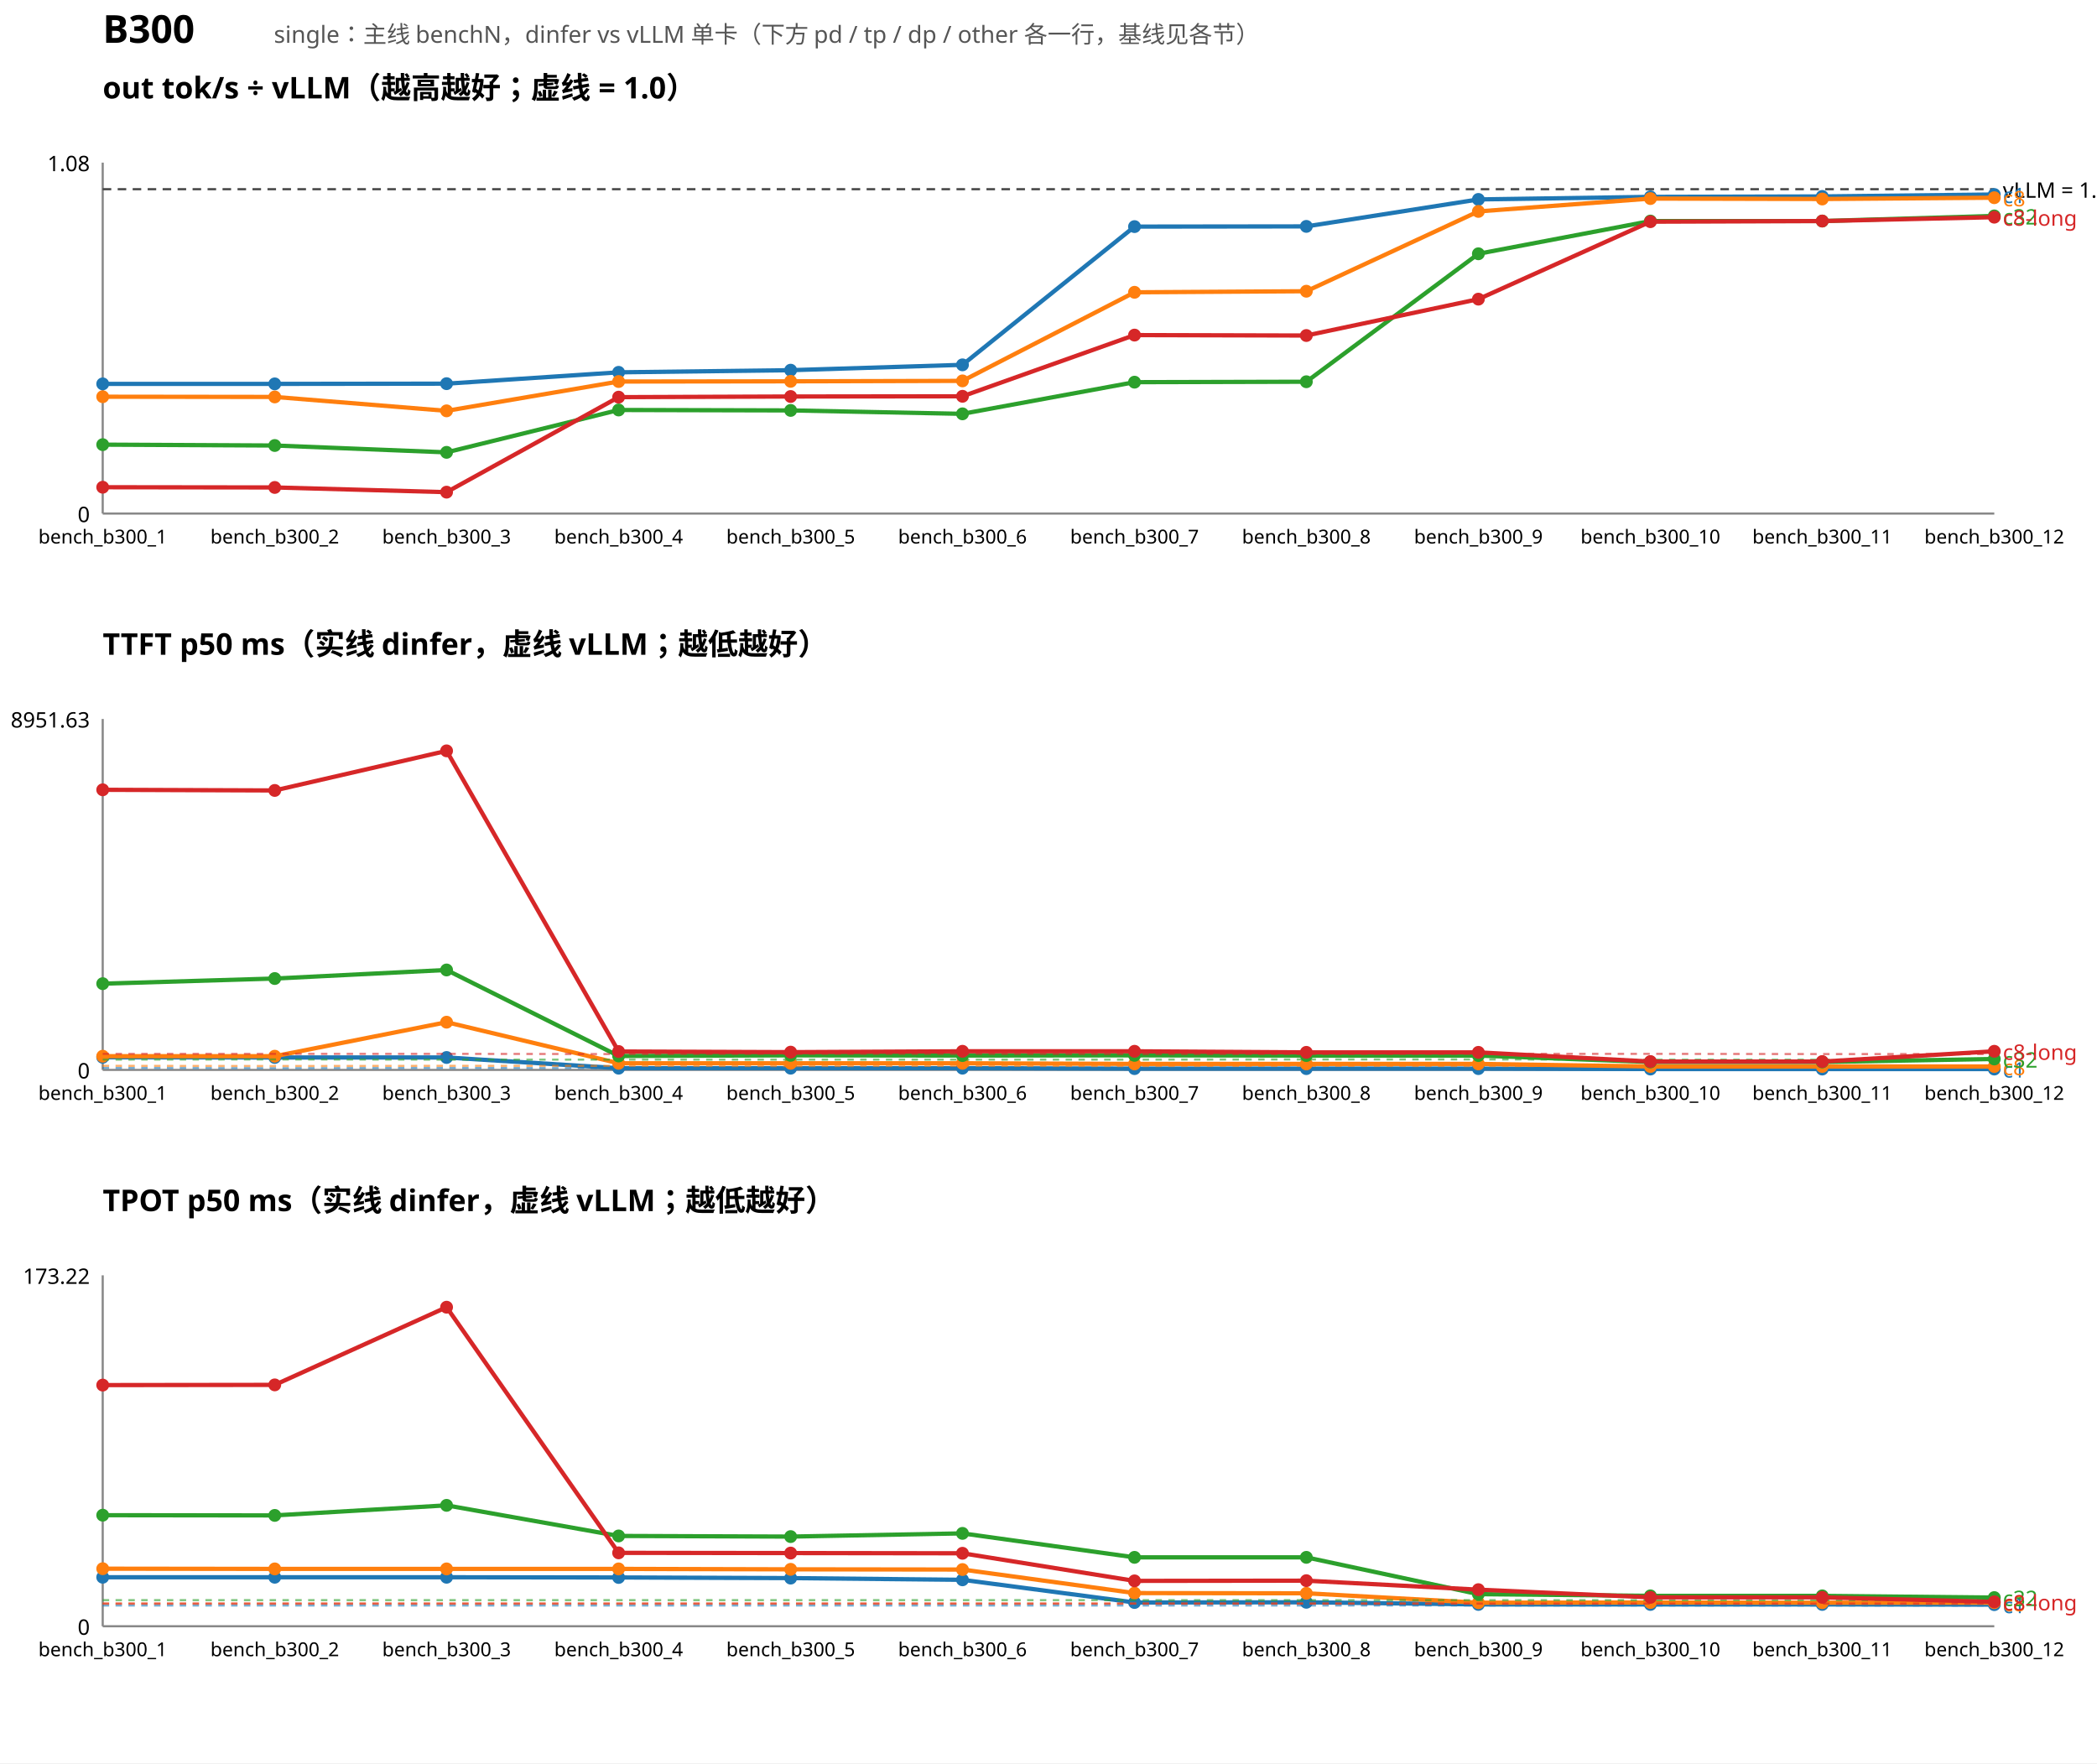
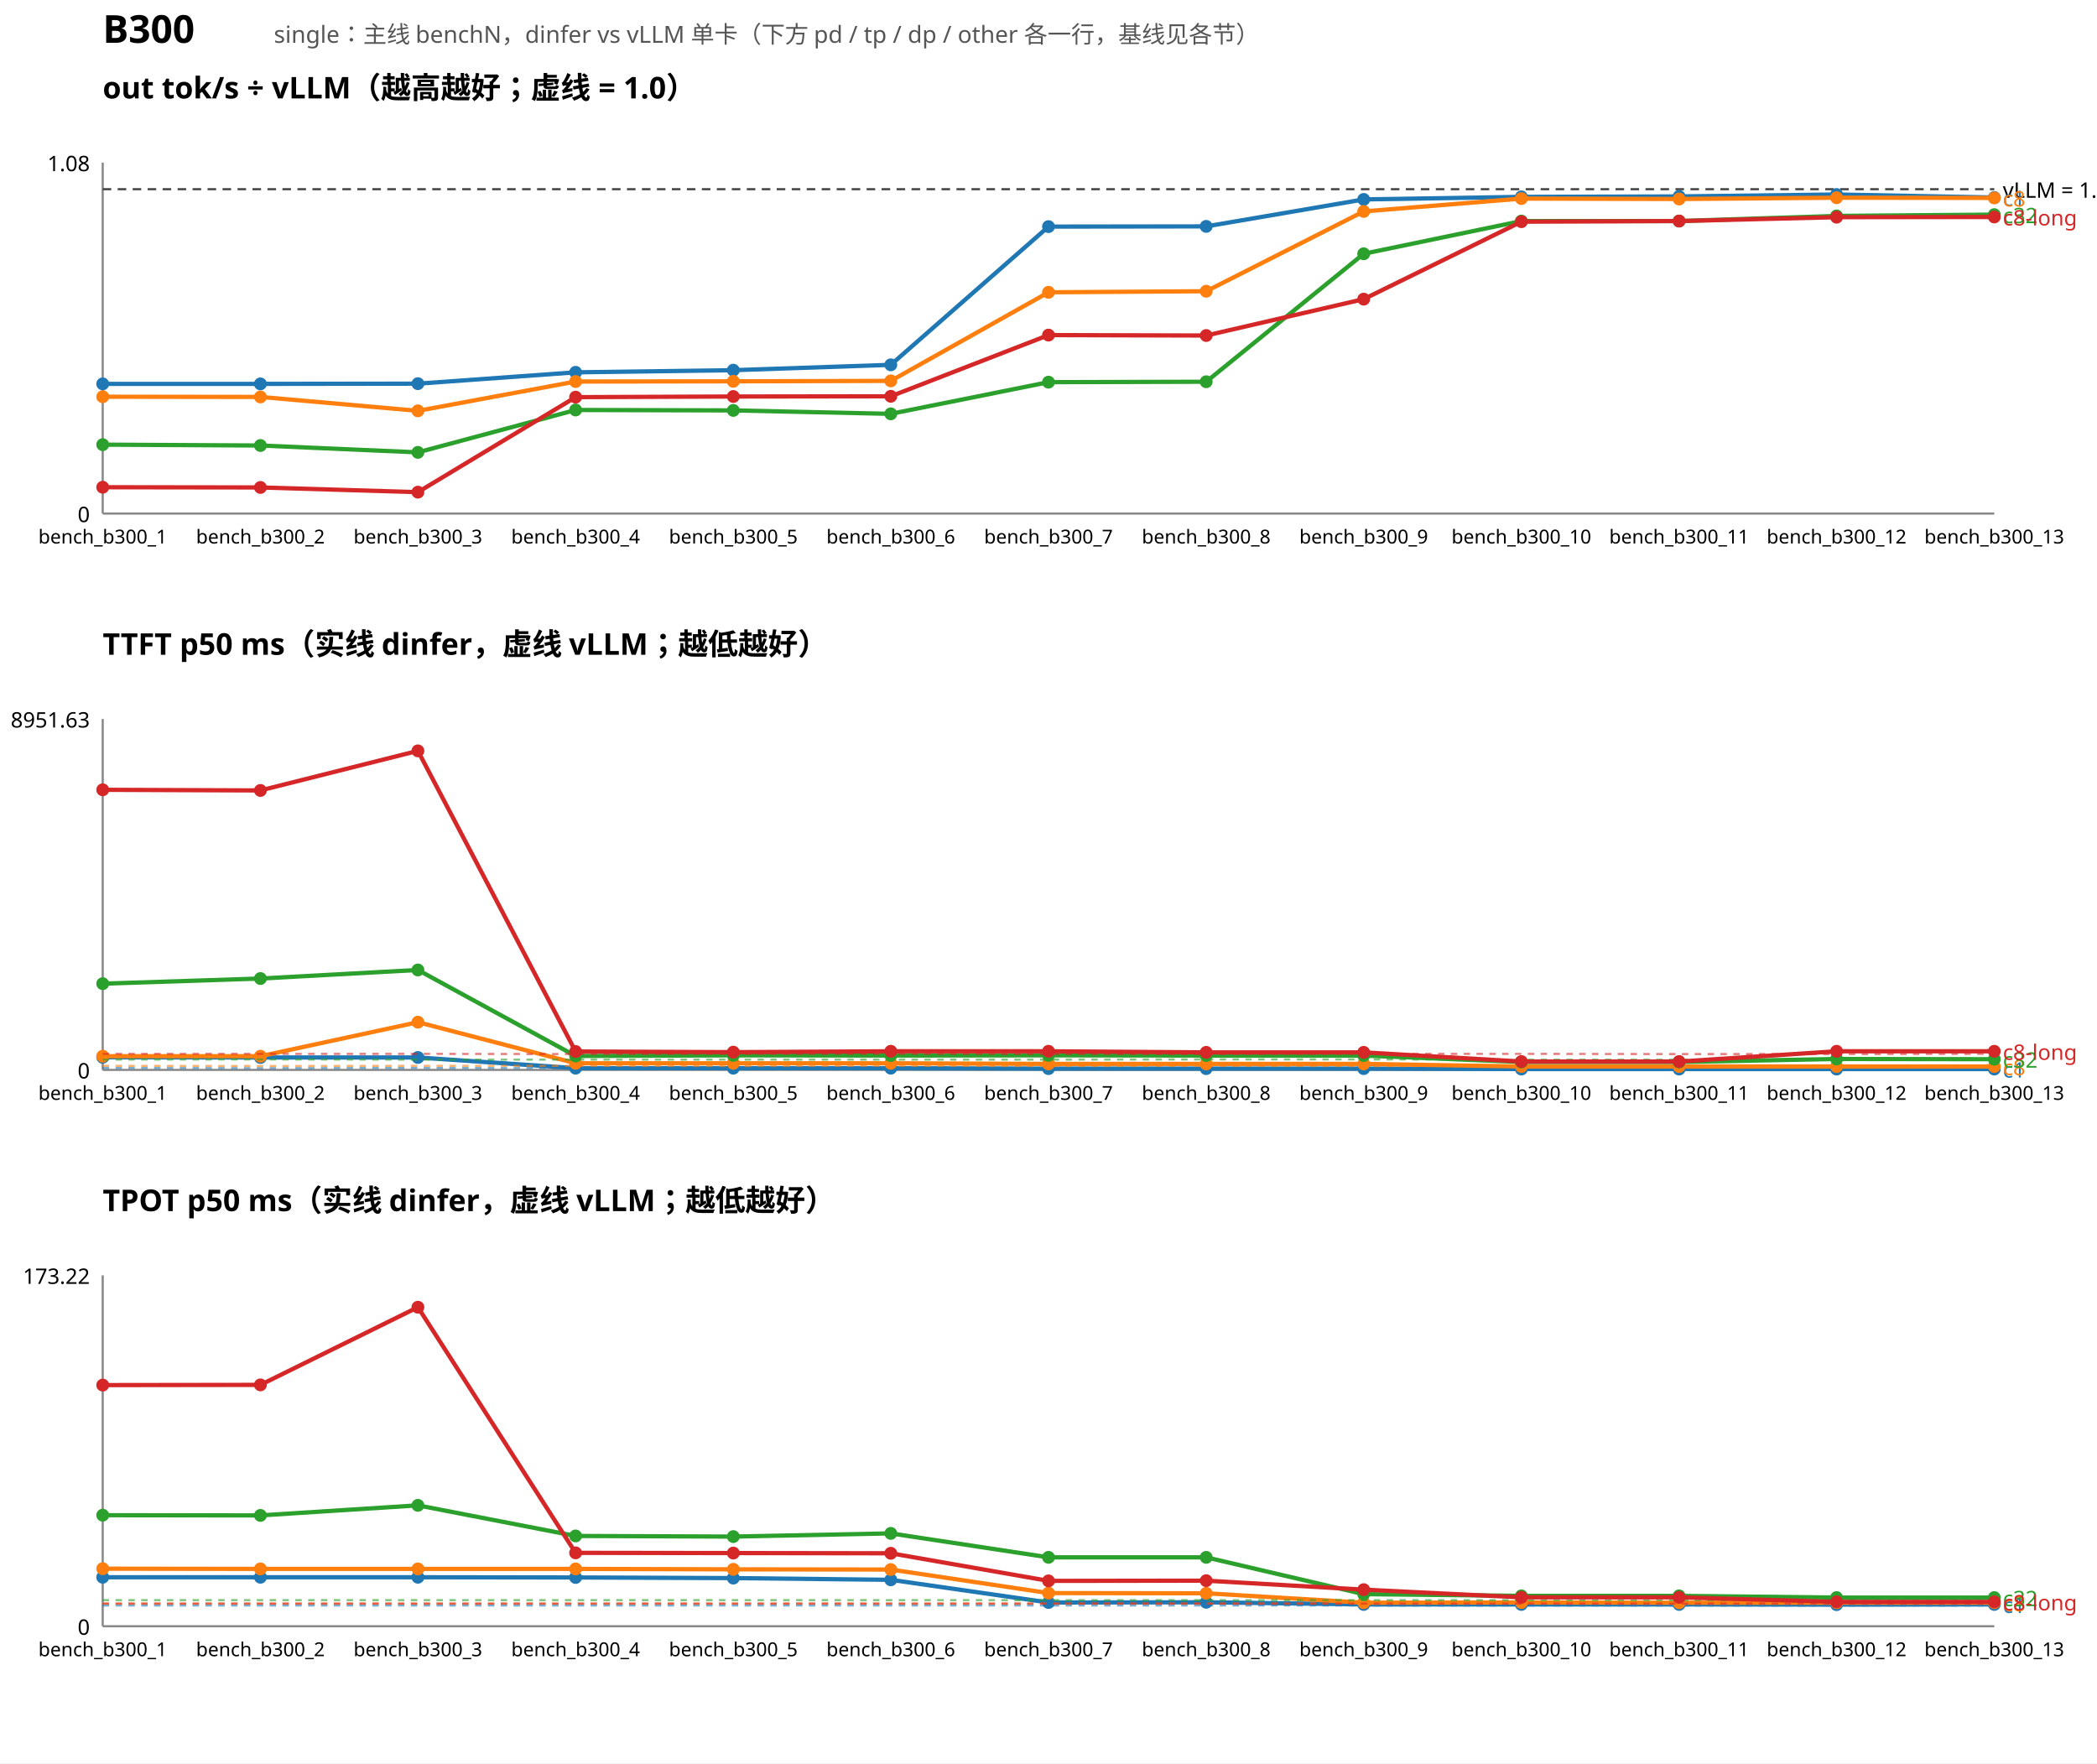
<svg xmlns="http://www.w3.org/2000/svg" width="980" height="824" font-family="sans-serif">
  <rect width="980" height="824" fill="white" />
  <text x="48" y="20" font-size="18" font-weight="bold">B300</text>
  <text x="128" y="20" font-size="11" fill="#555">single：主线 benchN，dinfer vs vLLM 单卡（下方 pd / tp / dp / other 各一行，基线见各节）</text>
  <text x="48" y="46" font-size="14" font-weight="bold">out tok/s ÷ vLLM（越高越好；虚线 = 1.0）</text>
  <line x1="48" y1="240.0" x2="932" y2="240.0" stroke="#888" />
  <line x1="48" y1="76" x2="48" y2="240.0" stroke="#888" />
  <text x="42" y="80" font-size="10" text-anchor="end">1.08</text>
  <text x="42" y="244.0" font-size="10" text-anchor="end">0</text>
  <line x1="48" y1="88.418" x2="932" y2="88.418" stroke="#444" stroke-dasharray="4 3" />
  <text x="936" y="92.418" font-size="10">vLLM = 1.0</text>
-   <polyline points="48.0,179.4 128.4,179.4 208.7,179.3 289.1,174.0 369.5,173.0 449.8,170.5 530.2,105.9 610.5,105.8 690.9,93.2 771.3,92.0 851.6,91.8 932.0,90.9" fill="none" stroke="#1f77b4" stroke-width="2" />
+   <polyline points="48.0,179.4 121.7,179.4 195.3,179.3 269.0,174.0 342.7,173.0 416.3,170.5 490.0,105.9 563.7,105.8 637.3,93.2 711.0,92.0 784.7,91.8 858.3,90.9 932.0,92.3" fill="none" stroke="#1f77b4" stroke-width="2" />
  <circle cx="48.0" cy="179.4" r="3" fill="#1f77b4" />
-   <circle cx="128.4" cy="179.4" r="3" fill="#1f77b4" />
-   <circle cx="208.7" cy="179.3" r="3" fill="#1f77b4" />
-   <circle cx="289.1" cy="174.0" r="3" fill="#1f77b4" />
-   <circle cx="369.5" cy="173.0" r="3" fill="#1f77b4" />
-   <circle cx="449.8" cy="170.5" r="3" fill="#1f77b4" />
-   <circle cx="530.2" cy="105.9" r="3" fill="#1f77b4" />
-   <circle cx="610.5" cy="105.8" r="3" fill="#1f77b4" />
-   <circle cx="690.9" cy="93.2" r="3" fill="#1f77b4" />
-   <circle cx="771.3" cy="92.0" r="3" fill="#1f77b4" />
-   <circle cx="851.6" cy="91.8" r="3" fill="#1f77b4" />
-   <circle cx="932.0" cy="90.9" r="3" fill="#1f77b4" />
-   <text x="936" y="94.909" font-size="10" fill="#1f77b4">c1</text>
-   <polyline points="48.0,185.4 128.4,185.5 208.7,192.0 289.1,178.3 369.5,178.2 449.8,178.0 530.2,136.6 610.5,136.1 690.9,98.8 771.3,92.8 851.6,93.0 932.0,92.4" fill="none" stroke="#ff7f0e" stroke-width="2" />
+   <circle cx="121.7" cy="179.4" r="3" fill="#1f77b4" />
+   <circle cx="195.3" cy="179.3" r="3" fill="#1f77b4" />
+   <circle cx="269.0" cy="174.0" r="3" fill="#1f77b4" />
+   <circle cx="342.7" cy="173.0" r="3" fill="#1f77b4" />
+   <circle cx="416.3" cy="170.5" r="3" fill="#1f77b4" />
+   <circle cx="490.0" cy="105.9" r="3" fill="#1f77b4" />
+   <circle cx="563.7" cy="105.8" r="3" fill="#1f77b4" />
+   <circle cx="637.3" cy="93.2" r="3" fill="#1f77b4" />
+   <circle cx="711.0" cy="92.0" r="3" fill="#1f77b4" />
+   <circle cx="784.7" cy="91.8" r="3" fill="#1f77b4" />
+   <circle cx="858.3" cy="90.9" r="3" fill="#1f77b4" />
+   <circle cx="932.0" cy="92.3" r="3" fill="#1f77b4" />
+   <text x="936" y="96.253" font-size="10" fill="#1f77b4">c1</text>
+   <polyline points="48.0,185.4 121.7,185.5 195.3,192.0 269.0,178.3 342.7,178.2 416.3,178.0 490.0,136.6 563.7,136.1 637.3,98.8 711.0,92.8 784.7,93.0 858.3,92.4 932.0,92.5" fill="none" stroke="#ff7f0e" stroke-width="2" />
  <circle cx="48.0" cy="185.4" r="3" fill="#ff7f0e" />
-   <circle cx="128.4" cy="185.5" r="3" fill="#ff7f0e" />
-   <circle cx="208.7" cy="192.0" r="3" fill="#ff7f0e" />
-   <circle cx="289.1" cy="178.3" r="3" fill="#ff7f0e" />
-   <circle cx="369.5" cy="178.2" r="3" fill="#ff7f0e" />
-   <circle cx="449.8" cy="178.0" r="3" fill="#ff7f0e" />
-   <circle cx="530.2" cy="136.6" r="3" fill="#ff7f0e" />
-   <circle cx="610.5" cy="136.1" r="3" fill="#ff7f0e" />
-   <circle cx="690.9" cy="98.8" r="3" fill="#ff7f0e" />
-   <circle cx="771.3" cy="92.8" r="3" fill="#ff7f0e" />
-   <circle cx="851.6" cy="93.0" r="3" fill="#ff7f0e" />
-   <circle cx="932.0" cy="92.4" r="3" fill="#ff7f0e" />
-   <text x="936" y="96.414" font-size="10" fill="#ff7f0e">c8</text>
-   <polyline points="48.0,207.8 128.4,208.2 208.7,211.4 289.1,191.6 369.5,191.8 449.8,193.4 530.2,178.6 610.5,178.4 690.9,118.6 771.3,103.3 851.6,103.3 932.0,100.9" fill="none" stroke="#2ca02c" stroke-width="2" />
+   <circle cx="121.7" cy="185.5" r="3" fill="#ff7f0e" />
+   <circle cx="195.3" cy="192.0" r="3" fill="#ff7f0e" />
+   <circle cx="269.0" cy="178.3" r="3" fill="#ff7f0e" />
+   <circle cx="342.7" cy="178.2" r="3" fill="#ff7f0e" />
+   <circle cx="416.3" cy="178.0" r="3" fill="#ff7f0e" />
+   <circle cx="490.0" cy="136.6" r="3" fill="#ff7f0e" />
+   <circle cx="563.7" cy="136.1" r="3" fill="#ff7f0e" />
+   <circle cx="637.3" cy="98.8" r="3" fill="#ff7f0e" />
+   <circle cx="711.0" cy="92.8" r="3" fill="#ff7f0e" />
+   <circle cx="784.7" cy="93.0" r="3" fill="#ff7f0e" />
+   <circle cx="858.3" cy="92.4" r="3" fill="#ff7f0e" />
+   <circle cx="932.0" cy="92.5" r="3" fill="#ff7f0e" />
+   <text x="936" y="96.524" font-size="10" fill="#ff7f0e">c8</text>
+   <polyline points="48.0,207.8 121.7,208.2 195.3,211.4 269.0,191.6 342.7,191.8 416.3,193.4 490.0,178.6 563.7,178.4 637.3,118.6 711.0,103.3 784.7,103.3 858.3,100.9 932.0,100.3" fill="none" stroke="#2ca02c" stroke-width="2" />
  <circle cx="48.0" cy="207.8" r="3" fill="#2ca02c" />
-   <circle cx="128.4" cy="208.2" r="3" fill="#2ca02c" />
-   <circle cx="208.7" cy="211.4" r="3" fill="#2ca02c" />
-   <circle cx="289.1" cy="191.6" r="3" fill="#2ca02c" />
-   <circle cx="369.5" cy="191.8" r="3" fill="#2ca02c" />
-   <circle cx="449.8" cy="193.4" r="3" fill="#2ca02c" />
-   <circle cx="530.2" cy="178.6" r="3" fill="#2ca02c" />
-   <circle cx="610.5" cy="178.4" r="3" fill="#2ca02c" />
-   <circle cx="690.9" cy="118.6" r="3" fill="#2ca02c" />
-   <circle cx="771.3" cy="103.3" r="3" fill="#2ca02c" />
-   <circle cx="851.6" cy="103.3" r="3" fill="#2ca02c" />
-   <circle cx="932.0" cy="100.9" r="3" fill="#2ca02c" />
-   <text x="936" y="104.928" font-size="10" fill="#2ca02c">c32</text>
-   <polyline points="48.0,227.7 128.4,227.8 208.7,230.0 289.1,185.6 369.5,185.3 449.8,185.2 530.2,156.6 610.5,156.8 690.9,139.8 771.3,103.6 851.6,103.3 932.0,101.5" fill="none" stroke="#d62728" stroke-width="2" />
+   <circle cx="121.7" cy="208.2" r="3" fill="#2ca02c" />
+   <circle cx="195.3" cy="211.4" r="3" fill="#2ca02c" />
+   <circle cx="269.0" cy="191.6" r="3" fill="#2ca02c" />
+   <circle cx="342.7" cy="191.8" r="3" fill="#2ca02c" />
+   <circle cx="416.3" cy="193.4" r="3" fill="#2ca02c" />
+   <circle cx="490.0" cy="178.6" r="3" fill="#2ca02c" />
+   <circle cx="563.7" cy="178.4" r="3" fill="#2ca02c" />
+   <circle cx="637.3" cy="118.6" r="3" fill="#2ca02c" />
+   <circle cx="711.0" cy="103.3" r="3" fill="#2ca02c" />
+   <circle cx="784.7" cy="103.3" r="3" fill="#2ca02c" />
+   <circle cx="858.3" cy="100.9" r="3" fill="#2ca02c" />
+   <circle cx="932.0" cy="100.3" r="3" fill="#2ca02c" />
+   <text x="936" y="104.292" font-size="10" fill="#2ca02c">c32</text>
+   <polyline points="48.0,227.7 121.7,227.8 195.3,230.0 269.0,185.6 342.7,185.3 416.3,185.2 490.0,156.6 563.7,156.8 637.3,139.8 711.0,103.6 784.7,103.3 858.3,101.5 932.0,101.4" fill="none" stroke="#d62728" stroke-width="2" />
  <circle cx="48.0" cy="227.7" r="3" fill="#d62728" />
-   <circle cx="128.4" cy="227.8" r="3" fill="#d62728" />
-   <circle cx="208.7" cy="230.0" r="3" fill="#d62728" />
-   <circle cx="289.1" cy="185.6" r="3" fill="#d62728" />
-   <circle cx="369.5" cy="185.3" r="3" fill="#d62728" />
-   <circle cx="449.8" cy="185.2" r="3" fill="#d62728" />
-   <circle cx="530.2" cy="156.6" r="3" fill="#d62728" />
-   <circle cx="610.5" cy="156.8" r="3" fill="#d62728" />
-   <circle cx="690.9" cy="139.8" r="3" fill="#d62728" />
-   <circle cx="771.3" cy="103.6" r="3" fill="#d62728" />
-   <circle cx="851.6" cy="103.3" r="3" fill="#d62728" />
-   <circle cx="932.0" cy="101.5" r="3" fill="#d62728" />
-   <text x="936" y="105.492" font-size="10" fill="#d62728">c8-long</text>
+   <circle cx="121.7" cy="227.8" r="3" fill="#d62728" />
+   <circle cx="195.3" cy="230.0" r="3" fill="#d62728" />
+   <circle cx="269.0" cy="185.6" r="3" fill="#d62728" />
+   <circle cx="342.7" cy="185.3" r="3" fill="#d62728" />
+   <circle cx="416.3" cy="185.2" r="3" fill="#d62728" />
+   <circle cx="490.0" cy="156.6" r="3" fill="#d62728" />
+   <circle cx="563.7" cy="156.8" r="3" fill="#d62728" />
+   <circle cx="637.3" cy="139.8" r="3" fill="#d62728" />
+   <circle cx="711.0" cy="103.6" r="3" fill="#d62728" />
+   <circle cx="784.7" cy="103.3" r="3" fill="#d62728" />
+   <circle cx="858.3" cy="101.5" r="3" fill="#d62728" />
+   <circle cx="932.0" cy="101.4" r="3" fill="#d62728" />
+   <text x="936" y="105.356" font-size="10" fill="#d62728">c8-long</text>
  <text x="48.0" y="254.0" font-size="9" text-anchor="middle">bench_b300_1</text>
-   <text x="128.4" y="254.0" font-size="9" text-anchor="middle">bench_b300_2</text>
-   <text x="208.7" y="254.0" font-size="9" text-anchor="middle">bench_b300_3</text>
-   <text x="289.1" y="254.0" font-size="9" text-anchor="middle">bench_b300_4</text>
-   <text x="369.5" y="254.0" font-size="9" text-anchor="middle">bench_b300_5</text>
-   <text x="449.8" y="254.0" font-size="9" text-anchor="middle">bench_b300_6</text>
-   <text x="530.2" y="254.0" font-size="9" text-anchor="middle">bench_b300_7</text>
-   <text x="610.5" y="254.0" font-size="9" text-anchor="middle">bench_b300_8</text>
-   <text x="690.9" y="254.0" font-size="9" text-anchor="middle">bench_b300_9</text>
-   <text x="771.3" y="254.0" font-size="9" text-anchor="middle">bench_b300_10</text>
-   <text x="851.6" y="254.0" font-size="9" text-anchor="middle">bench_b300_11</text>
-   <text x="932.0" y="254.0" font-size="9" text-anchor="middle">bench_b300_12</text>
+   <text x="121.7" y="254.0" font-size="9" text-anchor="middle">bench_b300_2</text>
+   <text x="195.3" y="254.0" font-size="9" text-anchor="middle">bench_b300_3</text>
+   <text x="269.0" y="254.0" font-size="9" text-anchor="middle">bench_b300_4</text>
+   <text x="342.7" y="254.0" font-size="9" text-anchor="middle">bench_b300_5</text>
+   <text x="416.3" y="254.0" font-size="9" text-anchor="middle">bench_b300_6</text>
+   <text x="490.0" y="254.0" font-size="9" text-anchor="middle">bench_b300_7</text>
+   <text x="563.7" y="254.0" font-size="9" text-anchor="middle">bench_b300_8</text>
+   <text x="637.3" y="254.0" font-size="9" text-anchor="middle">bench_b300_9</text>
+   <text x="711.0" y="254.0" font-size="9" text-anchor="middle">bench_b300_10</text>
+   <text x="784.7" y="254.0" font-size="9" text-anchor="middle">bench_b300_11</text>
+   <text x="858.3" y="254.0" font-size="9" text-anchor="middle">bench_b300_12</text>
+   <text x="932.0" y="254.0" font-size="9" text-anchor="middle">bench_b300_13</text>
  <text x="48" y="306" font-size="14" font-weight="bold">TTFT p50 ms（实线 dinfer，虚线 vLLM；越低越好）</text>
  <line x1="48" y1="500.0" x2="932" y2="500.0" stroke="#888" />
  <line x1="48" y1="336" x2="48" y2="500.0" stroke="#888" />
  <text x="42" y="340" font-size="10" text-anchor="end">8951.63</text>
  <text x="42" y="504.0" font-size="10" text-anchor="end">0</text>
-   <polyline points="48.0,494.1 128.4,494.2 208.7,494.2 289.1,499.2 369.5,499.2 449.8,499.2 530.2,499.4 610.5,499.4 690.9,499.4 771.3,499.6 851.6,499.6 932.0,499.6" fill="none" stroke="#1f77b4" stroke-width="2" />
+   <polyline points="48.0,494.1 121.7,494.2 195.3,494.2 269.0,499.2 342.7,499.2 416.3,499.2 490.0,499.4 563.7,499.4 637.3,499.4 711.0,499.6 784.7,499.6 858.3,499.6 932.0,499.6" fill="none" stroke="#1f77b4" stroke-width="2" />
  <circle cx="48.0" cy="494.1" r="3" fill="#1f77b4" />
-   <circle cx="128.4" cy="494.2" r="3" fill="#1f77b4" />
-   <circle cx="208.7" cy="494.2" r="3" fill="#1f77b4" />
-   <circle cx="289.1" cy="499.2" r="3" fill="#1f77b4" />
-   <circle cx="369.5" cy="499.2" r="3" fill="#1f77b4" />
-   <circle cx="449.8" cy="499.2" r="3" fill="#1f77b4" />
-   <circle cx="530.2" cy="499.4" r="3" fill="#1f77b4" />
-   <circle cx="610.5" cy="499.4" r="3" fill="#1f77b4" />
-   <circle cx="690.9" cy="499.4" r="3" fill="#1f77b4" />
-   <circle cx="771.3" cy="499.6" r="3" fill="#1f77b4" />
-   <circle cx="851.6" cy="499.6" r="3" fill="#1f77b4" />
+   <circle cx="121.7" cy="494.2" r="3" fill="#1f77b4" />
+   <circle cx="195.3" cy="494.2" r="3" fill="#1f77b4" />
+   <circle cx="269.0" cy="499.2" r="3" fill="#1f77b4" />
+   <circle cx="342.7" cy="499.2" r="3" fill="#1f77b4" />
+   <circle cx="416.3" cy="499.2" r="3" fill="#1f77b4" />
+   <circle cx="490.0" cy="499.4" r="3" fill="#1f77b4" />
+   <circle cx="563.7" cy="499.4" r="3" fill="#1f77b4" />
+   <circle cx="637.3" cy="499.4" r="3" fill="#1f77b4" />
+   <circle cx="711.0" cy="499.6" r="3" fill="#1f77b4" />
+   <circle cx="784.7" cy="499.6" r="3" fill="#1f77b4" />
+   <circle cx="858.3" cy="499.6" r="3" fill="#1f77b4" />
  <circle cx="932.0" cy="499.6" r="3" fill="#1f77b4" />
-   <polyline points="48.0,499.1 128.4,499.2 208.7,499.1 289.1,499.2 369.5,499.2 449.8,499.1 530.2,499.2 610.5,499.1 690.9,499.1 771.3,499.1 851.6,499.1 932.0,499.1" fill="none" stroke="#1f77b4" stroke-width="1" stroke-dasharray="3 3" opacity="0.6" />
-   <text x="936" y="503.588" font-size="10" fill="#1f77b4">c1</text>
-   <polyline points="48.0,493.6 128.4,493.6 208.7,477.7 289.1,496.9 369.5,496.9 449.8,496.9 530.2,497.2 610.5,497.2 690.9,497.2 771.3,498.4 851.6,498.4 932.0,498.4" fill="none" stroke="#ff7f0e" stroke-width="2" />
+   <polyline points="48.0,499.1 121.7,499.2 195.3,499.1 269.0,499.2 342.7,499.2 416.3,499.1 490.0,499.2 563.7,499.1 637.3,499.1 711.0,499.1 784.7,499.1 858.3,499.1 932.0,499.1" fill="none" stroke="#1f77b4" stroke-width="1" stroke-dasharray="3 3" opacity="0.6" />
+   <text x="936" y="503.595" font-size="10" fill="#1f77b4">c1</text>
+   <polyline points="48.0,493.6 121.7,493.6 195.3,477.7 269.0,496.9 342.7,496.9 416.3,496.9 490.0,497.2 563.7,497.2 637.3,497.2 711.0,498.4 784.7,498.4 858.3,498.4 932.0,498.4" fill="none" stroke="#ff7f0e" stroke-width="2" />
  <circle cx="48.0" cy="493.6" r="3" fill="#ff7f0e" />
-   <circle cx="128.4" cy="493.6" r="3" fill="#ff7f0e" />
-   <circle cx="208.7" cy="477.7" r="3" fill="#ff7f0e" />
-   <circle cx="289.1" cy="496.9" r="3" fill="#ff7f0e" />
-   <circle cx="369.5" cy="496.9" r="3" fill="#ff7f0e" />
-   <circle cx="449.8" cy="496.9" r="3" fill="#ff7f0e" />
-   <circle cx="530.2" cy="497.2" r="3" fill="#ff7f0e" />
-   <circle cx="610.5" cy="497.2" r="3" fill="#ff7f0e" />
-   <circle cx="690.9" cy="497.2" r="3" fill="#ff7f0e" />
-   <circle cx="771.3" cy="498.4" r="3" fill="#ff7f0e" />
-   <circle cx="851.6" cy="498.4" r="3" fill="#ff7f0e" />
+   <circle cx="121.7" cy="493.6" r="3" fill="#ff7f0e" />
+   <circle cx="195.3" cy="477.7" r="3" fill="#ff7f0e" />
+   <circle cx="269.0" cy="496.9" r="3" fill="#ff7f0e" />
+   <circle cx="342.7" cy="496.9" r="3" fill="#ff7f0e" />
+   <circle cx="416.3" cy="496.9" r="3" fill="#ff7f0e" />
+   <circle cx="490.0" cy="497.2" r="3" fill="#ff7f0e" />
+   <circle cx="563.7" cy="497.2" r="3" fill="#ff7f0e" />
+   <circle cx="637.3" cy="497.2" r="3" fill="#ff7f0e" />
+   <circle cx="711.0" cy="498.4" r="3" fill="#ff7f0e" />
+   <circle cx="784.7" cy="498.4" r="3" fill="#ff7f0e" />
+   <circle cx="858.3" cy="498.4" r="3" fill="#ff7f0e" />
  <circle cx="932.0" cy="498.4" r="3" fill="#ff7f0e" />
-   <polyline points="48.0,498.1 128.4,498.2 208.7,498.1 289.1,498.1 369.5,498.2 449.8,498.1 530.2,498.2 610.5,498.1 690.9,498.2 771.3,498.1 851.6,498.2 932.0,498.2" fill="none" stroke="#ff7f0e" stroke-width="1" stroke-dasharray="3 3" opacity="0.6" />
-   <text x="936" y="502.448" font-size="10" fill="#ff7f0e">c8</text>
-   <polyline points="48.0,459.7 128.4,457.3 208.7,453.3 289.1,493.5 369.5,493.2 449.8,493.3 530.2,493.2 610.5,493.3 690.9,493.3 771.3,496.3 851.6,496.3 932.0,494.9" fill="none" stroke="#2ca02c" stroke-width="2" />
+   <polyline points="48.0,498.1 121.7,498.2 195.3,498.1 269.0,498.1 342.7,498.2 416.3,498.1 490.0,498.2 563.7,498.1 637.3,498.2 711.0,498.1 784.7,498.2 858.3,498.2 932.0,498.2" fill="none" stroke="#ff7f0e" stroke-width="1" stroke-dasharray="3 3" opacity="0.6" />
+   <text x="936" y="502.45" font-size="10" fill="#ff7f0e">c8</text>
+   <polyline points="48.0,459.7 121.7,457.3 195.3,453.3 269.0,493.5 342.7,493.2 416.3,493.3 490.0,493.2 563.7,493.3 637.3,493.3 711.0,496.3 784.7,496.3 858.3,494.9 932.0,495.0" fill="none" stroke="#2ca02c" stroke-width="2" />
  <circle cx="48.0" cy="459.7" r="3" fill="#2ca02c" />
-   <circle cx="128.4" cy="457.3" r="3" fill="#2ca02c" />
-   <circle cx="208.7" cy="453.3" r="3" fill="#2ca02c" />
-   <circle cx="289.1" cy="493.5" r="3" fill="#2ca02c" />
-   <circle cx="369.5" cy="493.2" r="3" fill="#2ca02c" />
-   <circle cx="449.8" cy="493.3" r="3" fill="#2ca02c" />
-   <circle cx="530.2" cy="493.2" r="3" fill="#2ca02c" />
-   <circle cx="610.5" cy="493.3" r="3" fill="#2ca02c" />
-   <circle cx="690.9" cy="493.3" r="3" fill="#2ca02c" />
-   <circle cx="771.3" cy="496.3" r="3" fill="#2ca02c" />
-   <circle cx="851.6" cy="496.3" r="3" fill="#2ca02c" />
-   <circle cx="932.0" cy="494.9" r="3" fill="#2ca02c" />
-   <polyline points="48.0,495.2 128.4,495.1 208.7,495.2 289.1,495.2 369.5,495.2 449.8,495.2 530.2,495.2 610.5,495.1 690.9,495.1 771.3,495.2 851.6,495.2 932.0,495.1" fill="none" stroke="#2ca02c" stroke-width="1" stroke-dasharray="3 3" opacity="0.6" />
-   <text x="936" y="498.937" font-size="10" fill="#2ca02c">c32</text>
-   <polyline points="48.0,369.1 128.4,369.4 208.7,350.9 289.1,491.4 369.5,491.7 449.8,491.3 530.2,491.3 610.5,491.8 690.9,491.8 771.3,496.1 851.6,496.1 932.0,491.3" fill="none" stroke="#d62728" stroke-width="2" />
+   <circle cx="121.7" cy="457.3" r="3" fill="#2ca02c" />
+   <circle cx="195.3" cy="453.3" r="3" fill="#2ca02c" />
+   <circle cx="269.0" cy="493.5" r="3" fill="#2ca02c" />
+   <circle cx="342.7" cy="493.2" r="3" fill="#2ca02c" />
+   <circle cx="416.3" cy="493.3" r="3" fill="#2ca02c" />
+   <circle cx="490.0" cy="493.2" r="3" fill="#2ca02c" />
+   <circle cx="563.7" cy="493.3" r="3" fill="#2ca02c" />
+   <circle cx="637.3" cy="493.3" r="3" fill="#2ca02c" />
+   <circle cx="711.0" cy="496.3" r="3" fill="#2ca02c" />
+   <circle cx="784.7" cy="496.3" r="3" fill="#2ca02c" />
+   <circle cx="858.3" cy="494.9" r="3" fill="#2ca02c" />
+   <circle cx="932.0" cy="495.0" r="3" fill="#2ca02c" />
+   <polyline points="48.0,495.2 121.7,495.1 195.3,495.2 269.0,495.2 342.7,495.2 416.3,495.2 490.0,495.2 563.7,495.1 637.3,495.1 711.0,495.2 784.7,495.2 858.3,495.1 932.0,495.2" fill="none" stroke="#2ca02c" stroke-width="1" stroke-dasharray="3 3" opacity="0.6" />
+   <text x="936" y="498.967" font-size="10" fill="#2ca02c">c32</text>
+   <polyline points="48.0,369.1 121.7,369.4 195.3,350.9 269.0,491.4 342.7,491.7 416.3,491.3 490.0,491.3 563.7,491.8 637.3,491.8 711.0,496.1 784.7,496.1 858.3,491.3 932.0,491.3" fill="none" stroke="#d62728" stroke-width="2" />
  <circle cx="48.0" cy="369.1" r="3" fill="#d62728" />
-   <circle cx="128.4" cy="369.4" r="3" fill="#d62728" />
-   <circle cx="208.7" cy="350.9" r="3" fill="#d62728" />
-   <circle cx="289.1" cy="491.4" r="3" fill="#d62728" />
-   <circle cx="369.5" cy="491.7" r="3" fill="#d62728" />
-   <circle cx="449.8" cy="491.3" r="3" fill="#d62728" />
-   <circle cx="530.2" cy="491.3" r="3" fill="#d62728" />
-   <circle cx="610.5" cy="491.8" r="3" fill="#d62728" />
-   <circle cx="690.9" cy="491.8" r="3" fill="#d62728" />
-   <circle cx="771.3" cy="496.1" r="3" fill="#d62728" />
-   <circle cx="851.6" cy="496.1" r="3" fill="#d62728" />
+   <circle cx="121.7" cy="369.4" r="3" fill="#d62728" />
+   <circle cx="195.3" cy="350.9" r="3" fill="#d62728" />
+   <circle cx="269.0" cy="491.4" r="3" fill="#d62728" />
+   <circle cx="342.7" cy="491.7" r="3" fill="#d62728" />
+   <circle cx="416.3" cy="491.3" r="3" fill="#d62728" />
+   <circle cx="490.0" cy="491.3" r="3" fill="#d62728" />
+   <circle cx="563.7" cy="491.8" r="3" fill="#d62728" />
+   <circle cx="637.3" cy="491.8" r="3" fill="#d62728" />
+   <circle cx="711.0" cy="496.1" r="3" fill="#d62728" />
+   <circle cx="784.7" cy="496.1" r="3" fill="#d62728" />
+   <circle cx="858.3" cy="491.3" r="3" fill="#d62728" />
  <circle cx="932.0" cy="491.3" r="3" fill="#d62728" />
-   <polyline points="48.0,492.5 128.4,492.5 208.7,492.5 289.1,492.6 369.5,492.5 449.8,492.5 530.2,492.6 610.5,492.6 690.9,492.5 771.3,492.5 851.6,492.6 932.0,492.6" fill="none" stroke="#d62728" stroke-width="1" stroke-dasharray="3 3" opacity="0.6" />
-   <text x="936" y="495.299" font-size="10" fill="#d62728">c8-long</text>
+   <polyline points="48.0,492.5 121.7,492.5 195.3,492.5 269.0,492.6 342.7,492.5 416.3,492.5 490.0,492.6 563.7,492.6 637.3,492.5 711.0,492.5 784.7,492.6 858.3,492.6 932.0,492.5" fill="none" stroke="#d62728" stroke-width="1" stroke-dasharray="3 3" opacity="0.6" />
+   <text x="936" y="495.316" font-size="10" fill="#d62728">c8-long</text>
  <text x="48.0" y="514.0" font-size="9" text-anchor="middle">bench_b300_1</text>
-   <text x="128.4" y="514.0" font-size="9" text-anchor="middle">bench_b300_2</text>
-   <text x="208.7" y="514.0" font-size="9" text-anchor="middle">bench_b300_3</text>
-   <text x="289.1" y="514.0" font-size="9" text-anchor="middle">bench_b300_4</text>
-   <text x="369.5" y="514.0" font-size="9" text-anchor="middle">bench_b300_5</text>
-   <text x="449.8" y="514.0" font-size="9" text-anchor="middle">bench_b300_6</text>
-   <text x="530.2" y="514.0" font-size="9" text-anchor="middle">bench_b300_7</text>
-   <text x="610.5" y="514.0" font-size="9" text-anchor="middle">bench_b300_8</text>
-   <text x="690.9" y="514.0" font-size="9" text-anchor="middle">bench_b300_9</text>
-   <text x="771.3" y="514.0" font-size="9" text-anchor="middle">bench_b300_10</text>
-   <text x="851.6" y="514.0" font-size="9" text-anchor="middle">bench_b300_11</text>
-   <text x="932.0" y="514.0" font-size="9" text-anchor="middle">bench_b300_12</text>
+   <text x="121.7" y="514.0" font-size="9" text-anchor="middle">bench_b300_2</text>
+   <text x="195.3" y="514.0" font-size="9" text-anchor="middle">bench_b300_3</text>
+   <text x="269.0" y="514.0" font-size="9" text-anchor="middle">bench_b300_4</text>
+   <text x="342.7" y="514.0" font-size="9" text-anchor="middle">bench_b300_5</text>
+   <text x="416.3" y="514.0" font-size="9" text-anchor="middle">bench_b300_6</text>
+   <text x="490.0" y="514.0" font-size="9" text-anchor="middle">bench_b300_7</text>
+   <text x="563.7" y="514.0" font-size="9" text-anchor="middle">bench_b300_8</text>
+   <text x="637.3" y="514.0" font-size="9" text-anchor="middle">bench_b300_9</text>
+   <text x="711.0" y="514.0" font-size="9" text-anchor="middle">bench_b300_10</text>
+   <text x="784.7" y="514.0" font-size="9" text-anchor="middle">bench_b300_11</text>
+   <text x="858.3" y="514.0" font-size="9" text-anchor="middle">bench_b300_12</text>
+   <text x="932.0" y="514.0" font-size="9" text-anchor="middle">bench_b300_13</text>
  <text x="48" y="566" font-size="14" font-weight="bold">TPOT p50 ms（实线 dinfer，虚线 vLLM；越低越好）</text>
  <line x1="48" y1="760.0" x2="932" y2="760.0" stroke="#888" />
  <line x1="48" y1="596" x2="48" y2="760.0" stroke="#888" />
  <text x="42" y="600" font-size="10" text-anchor="end">173.22</text>
  <text x="42" y="764.0" font-size="10" text-anchor="end">0</text>
-   <polyline points="48.0,737.1 128.4,737.1 208.7,737.1 289.1,737.2 369.5,737.5 449.8,738.3 530.2,748.9 610.5,748.8 690.9,749.8 771.3,749.8 851.6,749.8 932.0,749.9" fill="none" stroke="#1f77b4" stroke-width="2" />
+   <polyline points="48.0,737.1 121.7,737.1 195.3,737.1 269.0,737.2 342.7,737.5 416.3,738.3 490.0,748.9 563.7,748.8 637.3,749.8 711.0,749.8 784.7,749.8 858.3,749.9 932.0,749.8" fill="none" stroke="#1f77b4" stroke-width="2" />
  <circle cx="48.0" cy="737.1" r="3" fill="#1f77b4" />
-   <circle cx="128.4" cy="737.1" r="3" fill="#1f77b4" />
-   <circle cx="208.7" cy="737.1" r="3" fill="#1f77b4" />
-   <circle cx="289.1" cy="737.2" r="3" fill="#1f77b4" />
-   <circle cx="369.5" cy="737.5" r="3" fill="#1f77b4" />
-   <circle cx="449.8" cy="738.3" r="3" fill="#1f77b4" />
-   <circle cx="530.2" cy="748.9" r="3" fill="#1f77b4" />
-   <circle cx="610.5" cy="748.8" r="3" fill="#1f77b4" />
-   <circle cx="690.9" cy="749.8" r="3" fill="#1f77b4" />
-   <circle cx="771.3" cy="749.8" r="3" fill="#1f77b4" />
-   <circle cx="851.6" cy="749.8" r="3" fill="#1f77b4" />
-   <circle cx="932.0" cy="749.9" r="3" fill="#1f77b4" />
-   <polyline points="48.0,750.3 128.4,750.3 208.7,750.3 289.1,750.3 369.5,750.3 449.8,750.3 530.2,750.3 610.5,750.3 690.9,750.3 771.3,750.3 851.6,750.3 932.0,750.3" fill="none" stroke="#1f77b4" stroke-width="1" stroke-dasharray="3 3" opacity="0.6" />
-   <text x="936" y="753.896" font-size="10" fill="#1f77b4">c1</text>
-   <polyline points="48.0,733.1 128.4,733.2 208.7,733.2 289.1,733.2 369.5,733.4 449.8,733.5 530.2,744.5 610.5,744.6 690.9,749.0 771.3,748.9 851.6,749.0 932.0,749.0" fill="none" stroke="#ff7f0e" stroke-width="2" />
+   <circle cx="121.7" cy="737.1" r="3" fill="#1f77b4" />
+   <circle cx="195.3" cy="737.1" r="3" fill="#1f77b4" />
+   <circle cx="269.0" cy="737.2" r="3" fill="#1f77b4" />
+   <circle cx="342.7" cy="737.5" r="3" fill="#1f77b4" />
+   <circle cx="416.3" cy="738.3" r="3" fill="#1f77b4" />
+   <circle cx="490.0" cy="748.9" r="3" fill="#1f77b4" />
+   <circle cx="563.7" cy="748.8" r="3" fill="#1f77b4" />
+   <circle cx="637.3" cy="749.8" r="3" fill="#1f77b4" />
+   <circle cx="711.0" cy="749.8" r="3" fill="#1f77b4" />
+   <circle cx="784.7" cy="749.8" r="3" fill="#1f77b4" />
+   <circle cx="858.3" cy="749.9" r="3" fill="#1f77b4" />
+   <circle cx="932.0" cy="749.8" r="3" fill="#1f77b4" />
+   <polyline points="48.0,750.3 121.7,750.3 195.3,750.3 269.0,750.3 342.7,750.3 416.3,750.3 490.0,750.3 563.7,750.3 637.3,750.3 711.0,750.3 784.7,750.3 858.3,750.3 932.0,750.3" fill="none" stroke="#1f77b4" stroke-width="1" stroke-dasharray="3 3" opacity="0.6" />
+   <text x="936" y="753.808" font-size="10" fill="#1f77b4">c1</text>
+   <polyline points="48.0,733.1 121.7,733.2 195.3,733.2 269.0,733.2 342.7,733.4 416.3,733.5 490.0,744.5 563.7,744.6 637.3,749.0 711.0,748.9 784.7,749.0 858.3,749.0 932.0,749.0" fill="none" stroke="#ff7f0e" stroke-width="2" />
  <circle cx="48.0" cy="733.1" r="3" fill="#ff7f0e" />
-   <circle cx="128.4" cy="733.2" r="3" fill="#ff7f0e" />
-   <circle cx="208.7" cy="733.2" r="3" fill="#ff7f0e" />
-   <circle cx="289.1" cy="733.2" r="3" fill="#ff7f0e" />
-   <circle cx="369.5" cy="733.4" r="3" fill="#ff7f0e" />
-   <circle cx="449.8" cy="733.5" r="3" fill="#ff7f0e" />
-   <circle cx="530.2" cy="744.5" r="3" fill="#ff7f0e" />
-   <circle cx="610.5" cy="744.6" r="3" fill="#ff7f0e" />
-   <circle cx="690.9" cy="749.0" r="3" fill="#ff7f0e" />
-   <circle cx="771.3" cy="748.9" r="3" fill="#ff7f0e" />
-   <circle cx="851.6" cy="749.0" r="3" fill="#ff7f0e" />
+   <circle cx="121.7" cy="733.2" r="3" fill="#ff7f0e" />
+   <circle cx="195.3" cy="733.2" r="3" fill="#ff7f0e" />
+   <circle cx="269.0" cy="733.2" r="3" fill="#ff7f0e" />
+   <circle cx="342.7" cy="733.4" r="3" fill="#ff7f0e" />
+   <circle cx="416.3" cy="733.5" r="3" fill="#ff7f0e" />
+   <circle cx="490.0" cy="744.5" r="3" fill="#ff7f0e" />
+   <circle cx="563.7" cy="744.6" r="3" fill="#ff7f0e" />
+   <circle cx="637.3" cy="749.0" r="3" fill="#ff7f0e" />
+   <circle cx="711.0" cy="748.9" r="3" fill="#ff7f0e" />
+   <circle cx="784.7" cy="749.0" r="3" fill="#ff7f0e" />
+   <circle cx="858.3" cy="749.0" r="3" fill="#ff7f0e" />
  <circle cx="932.0" cy="749.0" r="3" fill="#ff7f0e" />
-   <polyline points="48.0,749.4 128.4,749.4 208.7,749.4 289.1,749.4 369.5,749.4 449.8,749.4 530.2,749.4 610.5,749.4 690.9,749.4 771.3,749.4 851.6,749.4 932.0,749.4" fill="none" stroke="#ff7f0e" stroke-width="1" stroke-dasharray="3 3" opacity="0.6" />
+   <polyline points="48.0,749.4 121.7,749.4 195.3,749.4 269.0,749.4 342.7,749.4 416.3,749.4 490.0,749.4 563.7,749.4 637.3,749.4 711.0,749.4 784.7,749.4 858.3,749.4 932.0,749.4" fill="none" stroke="#ff7f0e" stroke-width="1" stroke-dasharray="3 3" opacity="0.6" />
  <text x="936" y="752.984" font-size="10" fill="#ff7f0e">c8</text>
-   <polyline points="48.0,708.1 128.4,708.2 208.7,703.5 289.1,717.8 369.5,718.1 449.8,716.6 530.2,727.8 610.5,727.8 690.9,745.0 771.3,745.8 851.6,745.8 932.0,746.6" fill="none" stroke="#2ca02c" stroke-width="2" />
+   <polyline points="48.0,708.1 121.7,708.2 195.3,703.5 269.0,717.8 342.7,718.1 416.3,716.6 490.0,727.8 563.7,727.8 637.3,745.0 711.0,745.8 784.7,745.8 858.3,746.6 932.0,746.6" fill="none" stroke="#2ca02c" stroke-width="2" />
  <circle cx="48.0" cy="708.1" r="3" fill="#2ca02c" />
-   <circle cx="128.4" cy="708.2" r="3" fill="#2ca02c" />
-   <circle cx="208.7" cy="703.5" r="3" fill="#2ca02c" />
-   <circle cx="289.1" cy="717.8" r="3" fill="#2ca02c" />
-   <circle cx="369.5" cy="718.1" r="3" fill="#2ca02c" />
-   <circle cx="449.8" cy="716.6" r="3" fill="#2ca02c" />
-   <circle cx="530.2" cy="727.8" r="3" fill="#2ca02c" />
-   <circle cx="610.5" cy="727.8" r="3" fill="#2ca02c" />
-   <circle cx="690.9" cy="745.0" r="3" fill="#2ca02c" />
-   <circle cx="771.3" cy="745.8" r="3" fill="#2ca02c" />
-   <circle cx="851.6" cy="745.8" r="3" fill="#2ca02c" />
+   <circle cx="121.7" cy="708.2" r="3" fill="#2ca02c" />
+   <circle cx="195.3" cy="703.5" r="3" fill="#2ca02c" />
+   <circle cx="269.0" cy="717.8" r="3" fill="#2ca02c" />
+   <circle cx="342.7" cy="718.1" r="3" fill="#2ca02c" />
+   <circle cx="416.3" cy="716.6" r="3" fill="#2ca02c" />
+   <circle cx="490.0" cy="727.8" r="3" fill="#2ca02c" />
+   <circle cx="563.7" cy="727.8" r="3" fill="#2ca02c" />
+   <circle cx="637.3" cy="745.0" r="3" fill="#2ca02c" />
+   <circle cx="711.0" cy="745.8" r="3" fill="#2ca02c" />
+   <circle cx="784.7" cy="745.8" r="3" fill="#2ca02c" />
+   <circle cx="858.3" cy="746.6" r="3" fill="#2ca02c" />
  <circle cx="932.0" cy="746.6" r="3" fill="#2ca02c" />
-   <polyline points="48.0,747.8 128.4,747.8 208.7,747.8 289.1,747.8 369.5,747.8 449.8,747.8 530.2,747.8 610.5,747.8 690.9,747.8 771.3,747.8 851.6,747.8 932.0,747.8" fill="none" stroke="#2ca02c" stroke-width="1" stroke-dasharray="3 3" opacity="0.6" />
-   <text x="936" y="750.556" font-size="10" fill="#2ca02c">c32</text>
-   <polyline points="48.0,647.3 128.4,647.2 208.7,610.9 289.1,725.7 369.5,725.8 449.8,725.9 530.2,738.8 610.5,738.7 690.9,742.9 771.3,746.5 851.6,746.5 932.0,748.6" fill="none" stroke="#d62728" stroke-width="2" />
+   <polyline points="48.0,747.8 121.7,747.8 195.3,747.8 269.0,747.8 342.7,747.8 416.3,747.8 490.0,747.8 563.7,747.8 637.3,747.8 711.0,747.8 784.7,747.8 858.3,747.8 932.0,747.8" fill="none" stroke="#2ca02c" stroke-width="1" stroke-dasharray="3 3" opacity="0.6" />
+   <text x="936" y="750.629" font-size="10" fill="#2ca02c">c32</text>
+   <polyline points="48.0,647.3 121.7,647.2 195.3,610.9 269.0,725.7 342.7,725.8 416.3,725.9 490.0,738.8 563.7,738.7 637.3,742.9 711.0,746.5 784.7,746.5 858.3,748.6 932.0,748.6" fill="none" stroke="#d62728" stroke-width="2" />
  <circle cx="48.0" cy="647.3" r="3" fill="#d62728" />
-   <circle cx="128.4" cy="647.2" r="3" fill="#d62728" />
-   <circle cx="208.7" cy="610.9" r="3" fill="#d62728" />
-   <circle cx="289.1" cy="725.7" r="3" fill="#d62728" />
-   <circle cx="369.5" cy="725.8" r="3" fill="#d62728" />
-   <circle cx="449.8" cy="725.9" r="3" fill="#d62728" />
-   <circle cx="530.2" cy="738.8" r="3" fill="#d62728" />
-   <circle cx="610.5" cy="738.7" r="3" fill="#d62728" />
-   <circle cx="690.9" cy="742.9" r="3" fill="#d62728" />
-   <circle cx="771.3" cy="746.5" r="3" fill="#d62728" />
-   <circle cx="851.6" cy="746.5" r="3" fill="#d62728" />
+   <circle cx="121.7" cy="647.2" r="3" fill="#d62728" />
+   <circle cx="195.3" cy="610.9" r="3" fill="#d62728" />
+   <circle cx="269.0" cy="725.7" r="3" fill="#d62728" />
+   <circle cx="342.7" cy="725.8" r="3" fill="#d62728" />
+   <circle cx="416.3" cy="725.9" r="3" fill="#d62728" />
+   <circle cx="490.0" cy="738.8" r="3" fill="#d62728" />
+   <circle cx="563.7" cy="738.7" r="3" fill="#d62728" />
+   <circle cx="637.3" cy="742.9" r="3" fill="#d62728" />
+   <circle cx="711.0" cy="746.5" r="3" fill="#d62728" />
+   <circle cx="784.7" cy="746.5" r="3" fill="#d62728" />
+   <circle cx="858.3" cy="748.6" r="3" fill="#d62728" />
  <circle cx="932.0" cy="748.6" r="3" fill="#d62728" />
-   <polyline points="48.0,749.4 128.4,749.4 208.7,749.4 289.1,749.4 369.5,749.4 449.8,749.4 530.2,749.4 610.5,749.4 690.9,749.4 771.3,749.4 851.6,749.4 932.0,749.4" fill="none" stroke="#d62728" stroke-width="1" stroke-dasharray="3 3" opacity="0.6" />
-   <text x="936" y="752.571" font-size="10" fill="#d62728">c8-long</text>
+   <polyline points="48.0,749.4 121.7,749.4 195.3,749.4 269.0,749.4 342.7,749.4 416.3,749.4 490.0,749.4 563.7,749.4 637.3,749.4 711.0,749.4 784.7,749.4 858.3,749.4 932.0,749.4" fill="none" stroke="#d62728" stroke-width="1" stroke-dasharray="3 3" opacity="0.6" />
+   <text x="936" y="752.568" font-size="10" fill="#d62728">c8-long</text>
  <text x="48.0" y="774.0" font-size="9" text-anchor="middle">bench_b300_1</text>
-   <text x="128.4" y="774.0" font-size="9" text-anchor="middle">bench_b300_2</text>
-   <text x="208.7" y="774.0" font-size="9" text-anchor="middle">bench_b300_3</text>
-   <text x="289.1" y="774.0" font-size="9" text-anchor="middle">bench_b300_4</text>
-   <text x="369.5" y="774.0" font-size="9" text-anchor="middle">bench_b300_5</text>
-   <text x="449.8" y="774.0" font-size="9" text-anchor="middle">bench_b300_6</text>
-   <text x="530.2" y="774.0" font-size="9" text-anchor="middle">bench_b300_7</text>
-   <text x="610.5" y="774.0" font-size="9" text-anchor="middle">bench_b300_8</text>
-   <text x="690.9" y="774.0" font-size="9" text-anchor="middle">bench_b300_9</text>
-   <text x="771.3" y="774.0" font-size="9" text-anchor="middle">bench_b300_10</text>
-   <text x="851.6" y="774.0" font-size="9" text-anchor="middle">bench_b300_11</text>
-   <text x="932.0" y="774.0" font-size="9" text-anchor="middle">bench_b300_12</text>
+   <text x="121.7" y="774.0" font-size="9" text-anchor="middle">bench_b300_2</text>
+   <text x="195.3" y="774.0" font-size="9" text-anchor="middle">bench_b300_3</text>
+   <text x="269.0" y="774.0" font-size="9" text-anchor="middle">bench_b300_4</text>
+   <text x="342.7" y="774.0" font-size="9" text-anchor="middle">bench_b300_5</text>
+   <text x="416.3" y="774.0" font-size="9" text-anchor="middle">bench_b300_6</text>
+   <text x="490.0" y="774.0" font-size="9" text-anchor="middle">bench_b300_7</text>
+   <text x="563.7" y="774.0" font-size="9" text-anchor="middle">bench_b300_8</text>
+   <text x="637.3" y="774.0" font-size="9" text-anchor="middle">bench_b300_9</text>
+   <text x="711.0" y="774.0" font-size="9" text-anchor="middle">bench_b300_10</text>
+   <text x="784.7" y="774.0" font-size="9" text-anchor="middle">bench_b300_11</text>
+   <text x="858.3" y="774.0" font-size="9" text-anchor="middle">bench_b300_12</text>
+   <text x="932.0" y="774.0" font-size="9" text-anchor="middle">bench_b300_13</text>
</svg>
